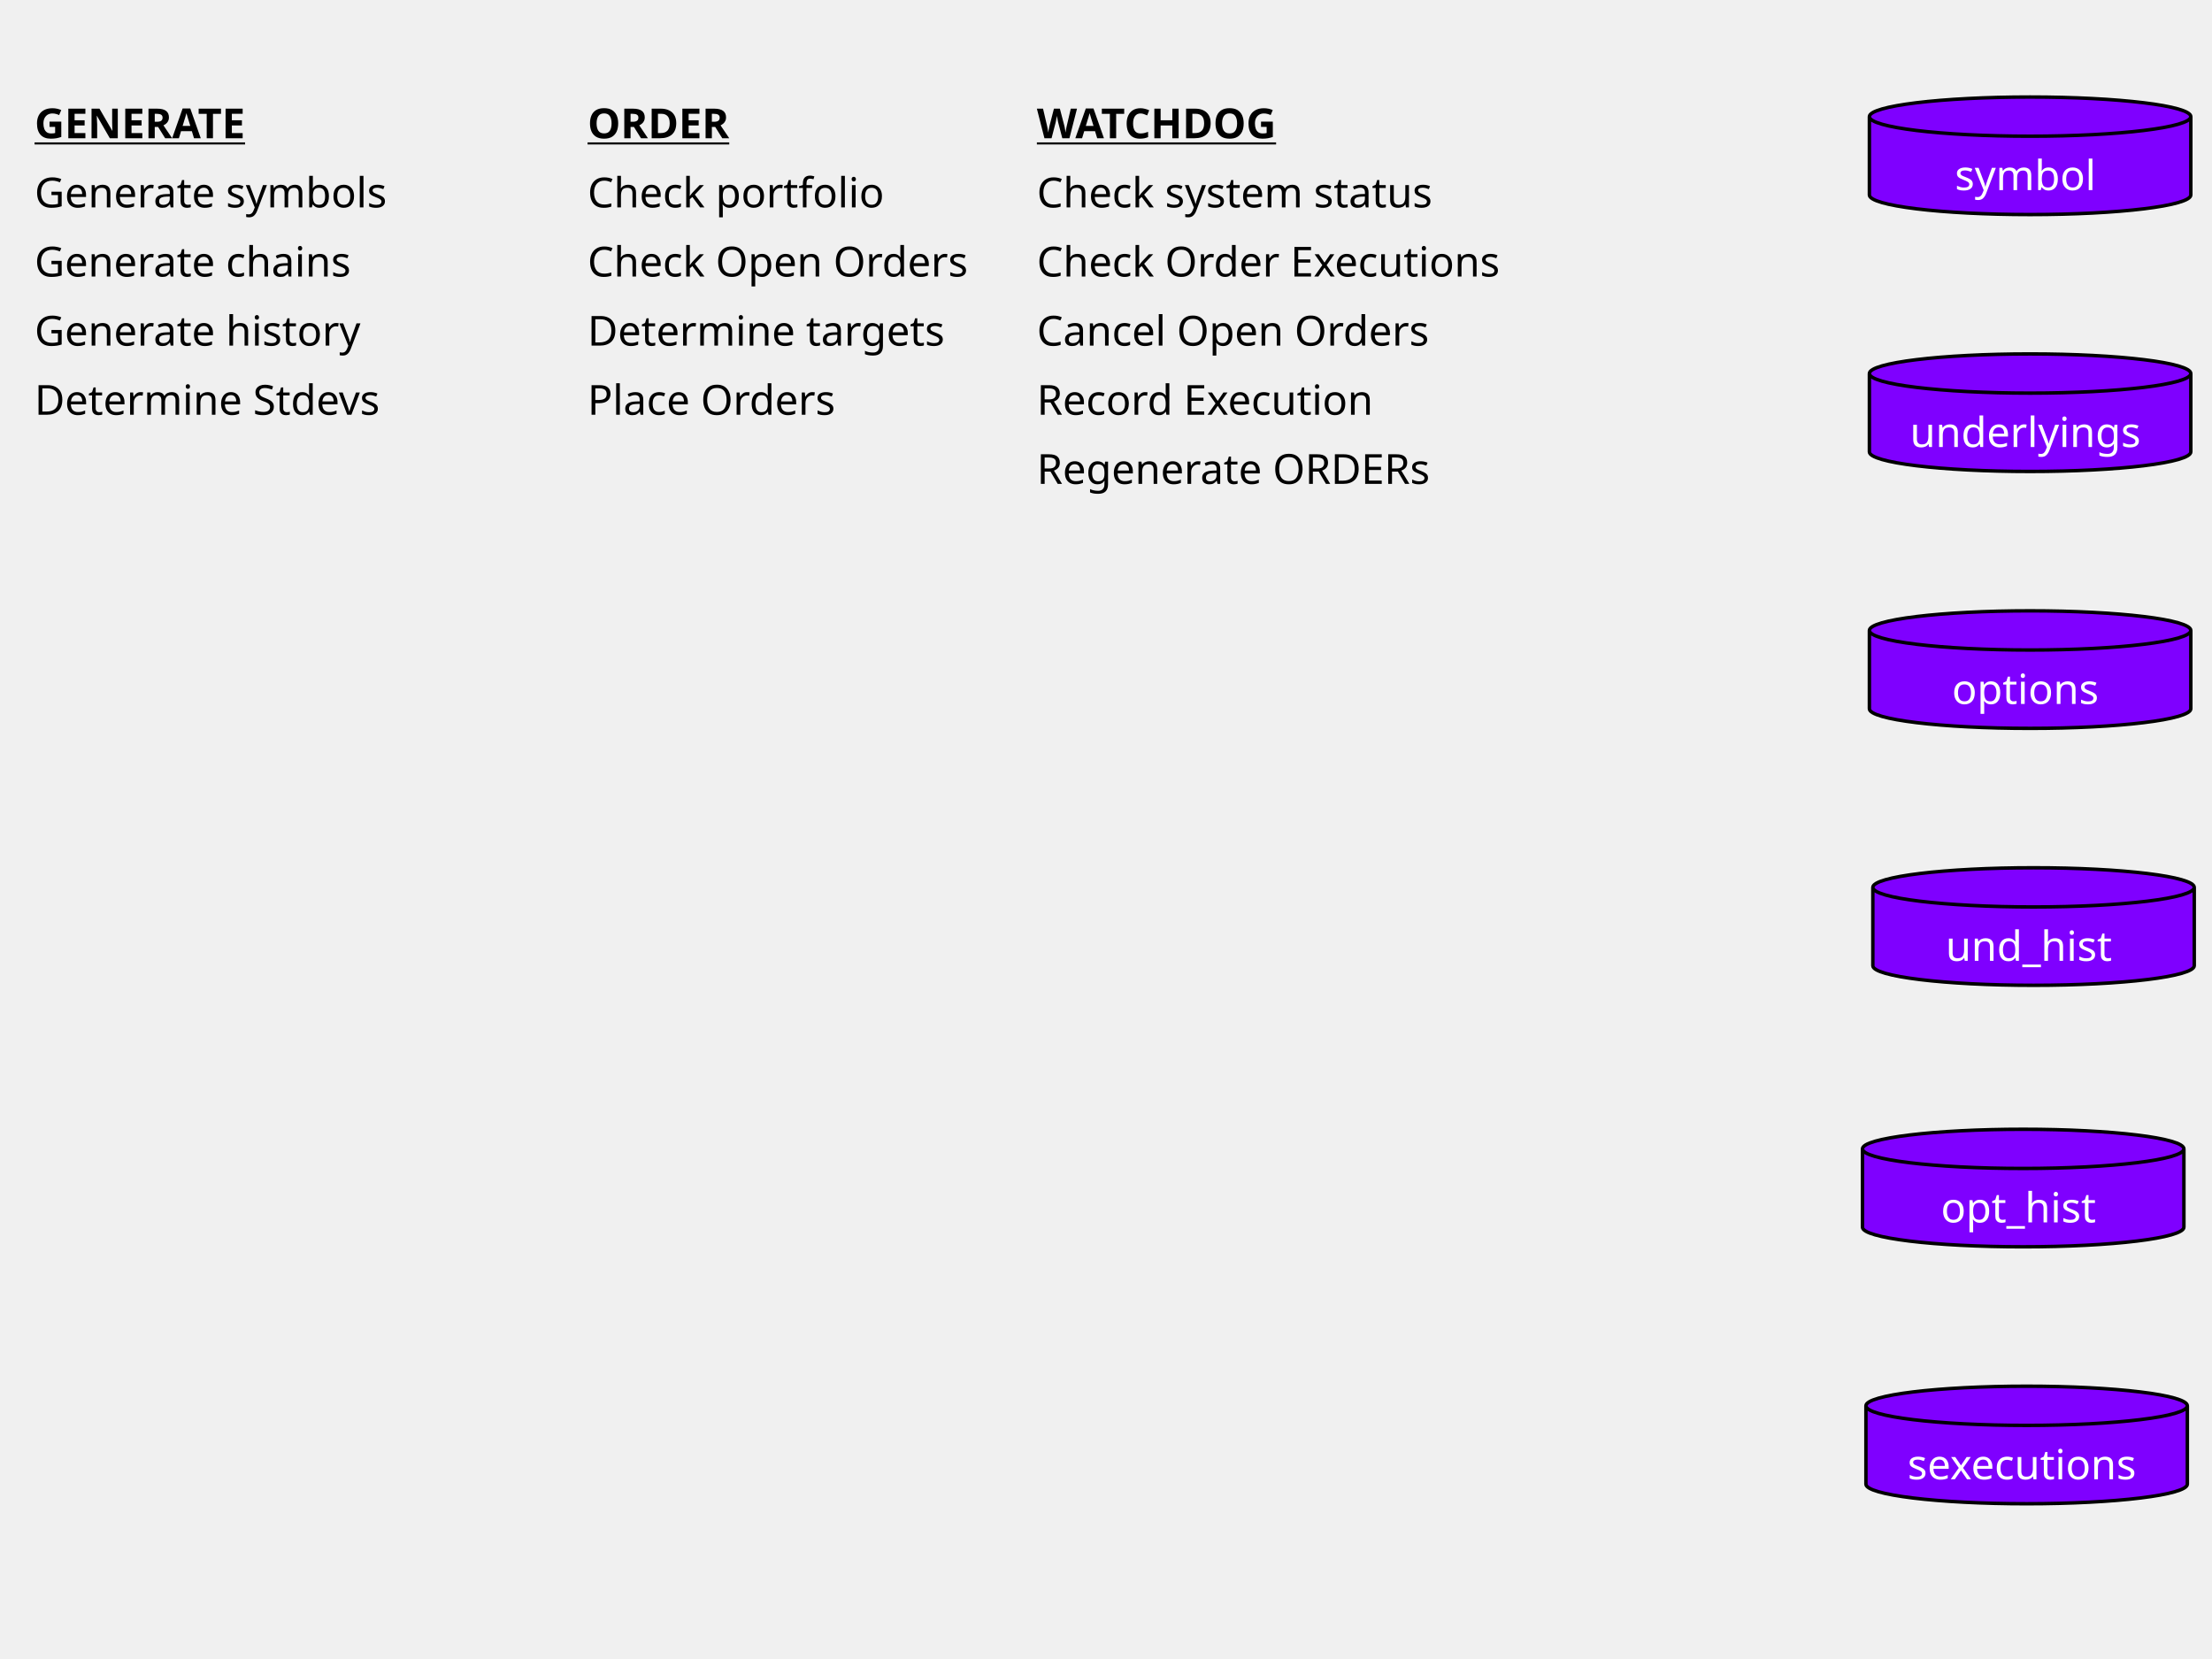
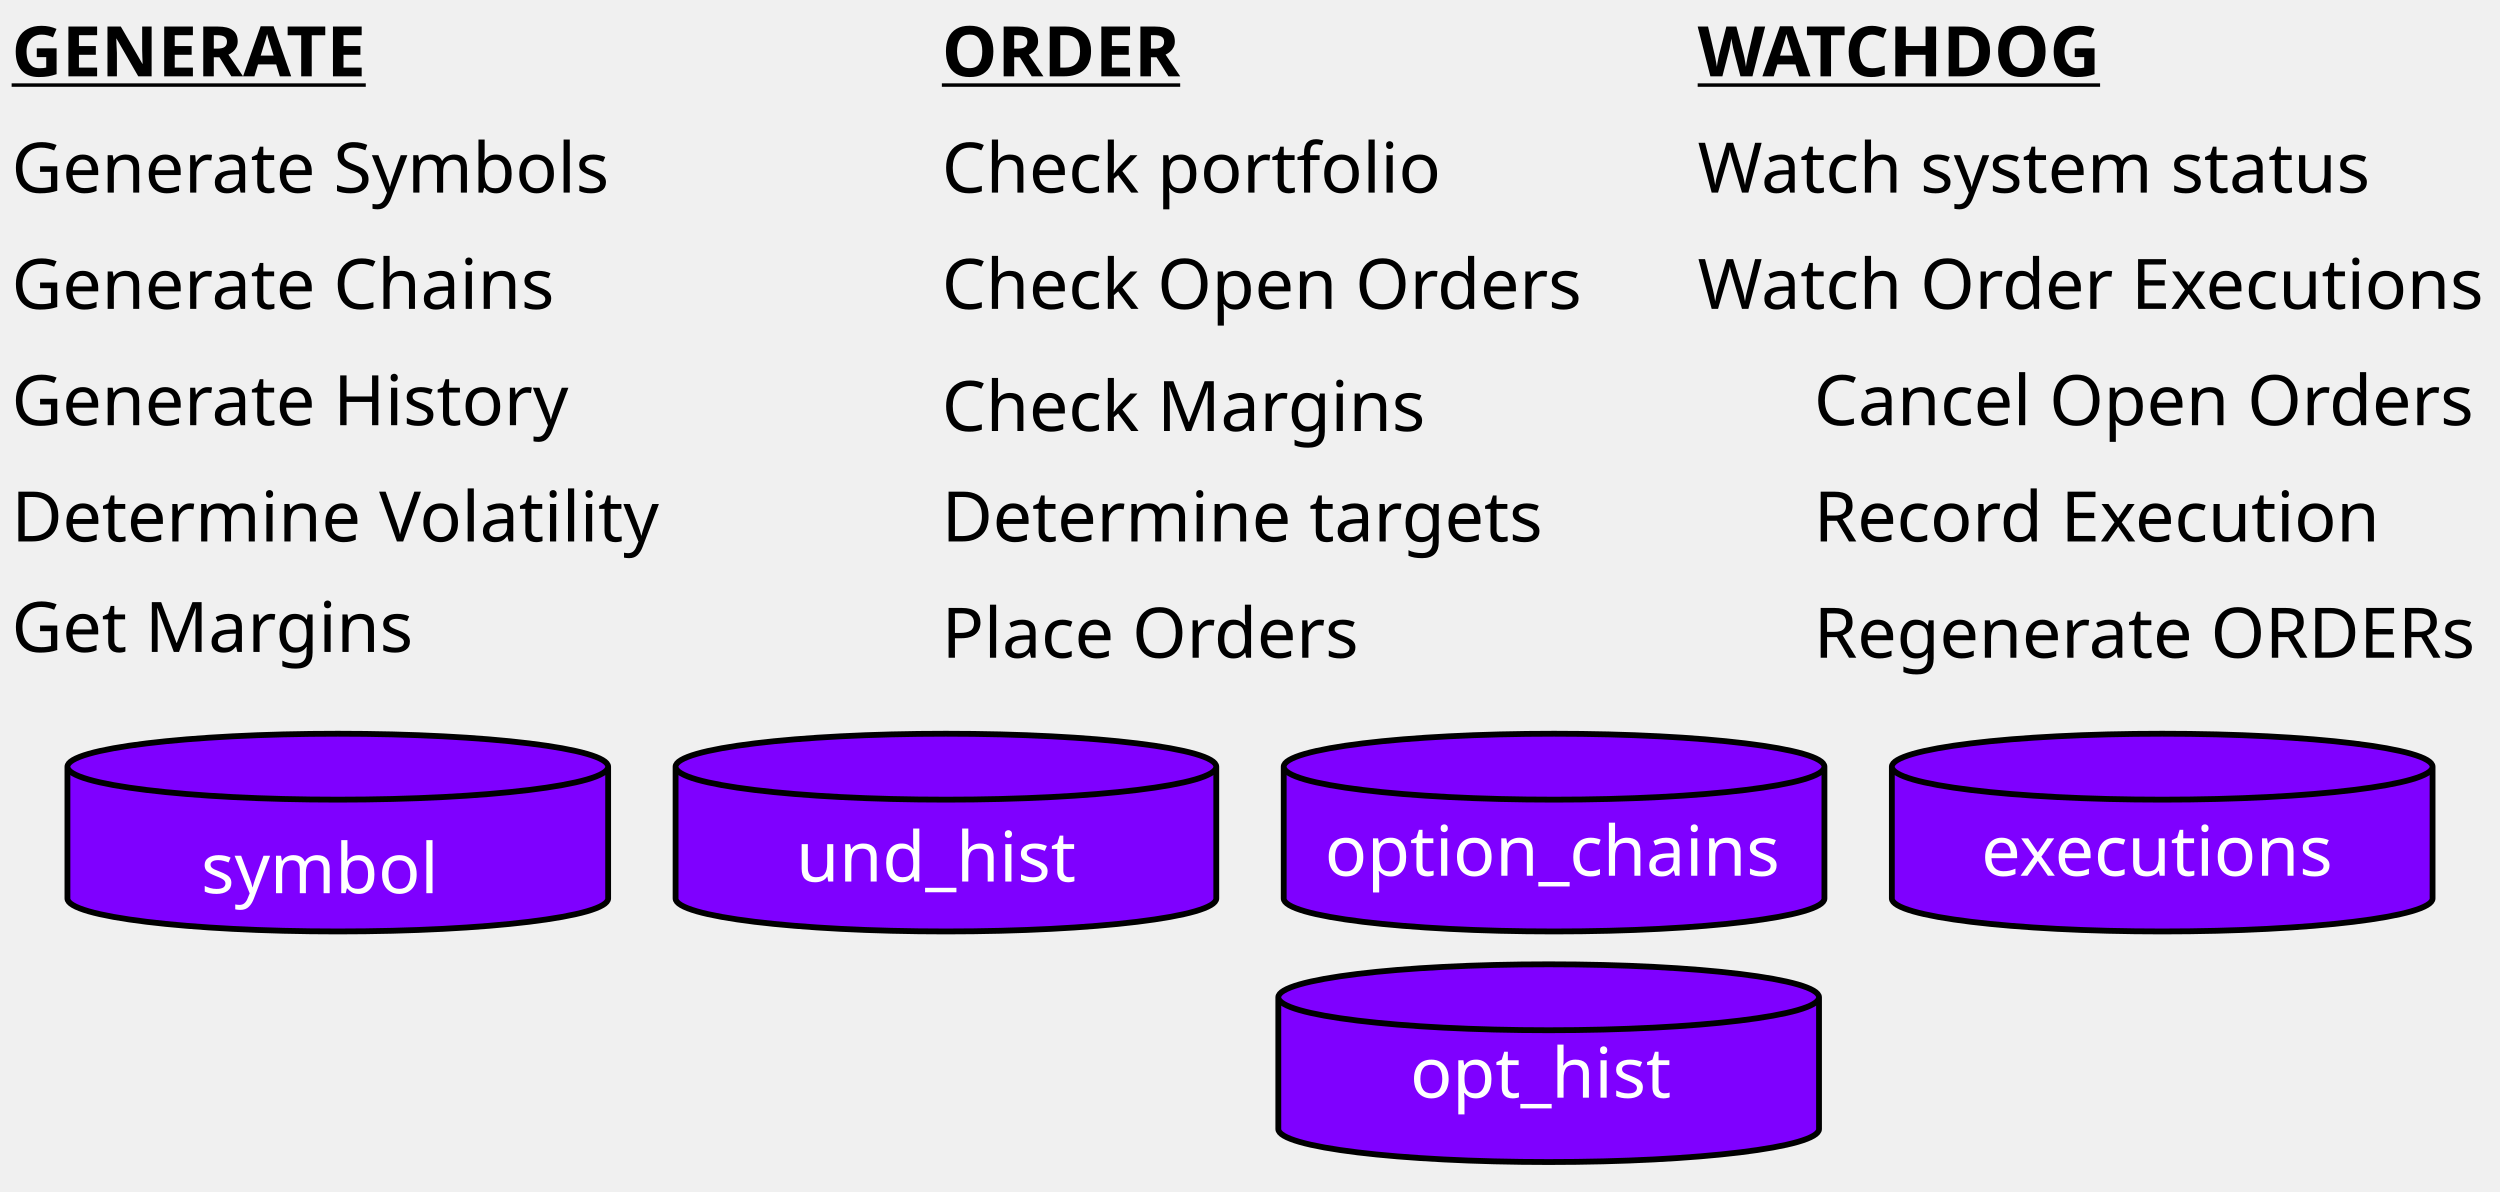
- <svg xmlns="http://www.w3.org/2000/svg" width="640" height="480">
+ <svg xmlns="http://www.w3.org/2000/svg" width="430" height="205">
  <g class="layer">
-     <path class="box" d="m634.87,256.74c0,3.13 -20.82,5.67 -46.5,5.67m46.5,-5.67l0,0c0,3.13 -20.82,5.67 -46.5,5.67c-25.68,0 -46.5,-2.54 -46.5,-5.67m0,0l0,0c0,-3.13 20.82,-5.67 46.5,-5.67c25.68,0 46.5,2.54 46.5,5.67l0,22.67c0,3.13 -20.82,5.67 -46.5,5.67c-25.68,0 -46.5,-2.54 -46.5,-5.67l0,-22.67z" fill="#7f00ff" id="svg_19" stroke="#000000" />
-     <text class="txt" fill="#ffffff" font-family="Sans-serif" font-size="12" id="svg_20" stroke="#e5e5e5" stroke-width="0" text-anchor="middle" x="587" xml:space="preserve" y="278">und_hist</text>
-     <path class="box" d="m633.87,182.4c0,3.13 -20.82,5.67 -46.5,5.67m46.5,-5.67l0,0c0,3.13 -20.82,5.67 -46.5,5.67c-25.68,0 -46.5,-2.54 -46.5,-5.67m0,0l0,0c0,-3.13 20.82,-5.67 46.5,-5.67c25.68,0 46.5,2.54 46.5,5.67l0,22.67c0,3.13 -20.82,5.67 -46.5,5.67c-25.68,0 -46.5,-2.54 -46.5,-5.67l0,-22.67z" fill="#7f00ff" id="svg_16" stroke="#000000" />
-     <text class="txt" fill="#ffffff" font-family="Sans-serif" font-size="12" id="svg_17" stroke="#e5e5e5" stroke-width="0" text-anchor="middle" x="586" xml:space="preserve" y="203.67">options</text>
-     <path class="box" d="m633.87,108.07c0,3.13 -20.82,5.67 -46.5,5.67m46.5,-5.67l0,0c0,3.13 -20.82,5.67 -46.5,5.67c-25.68,0 -46.5,-2.54 -46.5,-5.67m0,0l0,0c0,-3.13 20.82,-5.67 46.5,-5.67c25.68,0 46.5,2.54 46.5,5.67l0,22.67c0,3.13 -20.82,5.67 -46.5,5.67c-25.68,0 -46.5,-2.54 -46.5,-5.67l0,-22.67z" fill="#7f00ff" id="svg_13" stroke="#000000">underlyings</path>
-     <text class="txt" fill="#ffffff" font-family="Sans-serif" font-size="12" id="svg_14" stroke="#e5e5e5" stroke-width="0" text-anchor="middle" x="586" xml:space="preserve" y="129.33">underlyings</text>
-     <path class="box" d="m633.87,33.74c0,3.13 -20.82,5.67 -46.5,5.67m46.5,-5.67l0,0c0,3.13 -20.82,5.67 -46.5,5.67c-25.68,0 -46.5,-2.54 -46.5,-5.67m0,0l0,0c0,-3.13 20.82,-5.67 46.5,-5.67c25.68,0 46.5,2.54 46.5,5.67l0,22.67c0,3.13 -20.82,5.67 -46.5,5.67c-25.68,0 -46.5,-2.54 -46.5,-5.67l0,-22.67z" fill="#7f00ff" id="svg_2" stroke="#000000" />
-     <text class="txt" fill="#ffffff" font-family="Sans-serif" font-size="12" id="svg_3" stroke="#e5e5e5" stroke-width="0" text-anchor="middle" x="586" xml:space="preserve" y="55">symbol</text>
-     <path class="box" d="m632.87,406.74c0,3.13 -20.82,5.67 -46.5,5.67m46.5,-5.67l0,0c0,3.13 -20.82,5.67 -46.5,5.67c-25.68,0 -46.5,-2.54 -46.5,-5.67m0,0l0,0c0,-3.13 20.82,-5.67 46.5,-5.67c25.68,0 46.5,2.54 46.5,5.67l0,22.67c0,3.13 -20.82,5.67 -46.5,5.67c-25.68,0 -46.5,-2.54 -46.5,-5.67l0,-22.67z" fill="#7f00ff" id="svg_1" stroke="#000000" />
-     <text class="txt" fill="#ffffff" font-family="Sans-serif" font-size="12" id="svg_4" stroke="#e5e5e5" stroke-width="0" text-anchor="middle" x="585" xml:space="preserve" y="428">sexecutions</text>
-     <path class="box" d="m631.87,332.4c0,3.13 -20.82,5.67 -46.5,5.67m46.5,-5.67l0,0c0,3.13 -20.82,5.67 -46.5,5.67c-25.68,0 -46.5,-2.54 -46.5,-5.67m0,0l0,0c0,-3.13 20.82,-5.67 46.5,-5.67c25.68,0 46.5,2.54 46.5,5.67l0,22.67c0,3.13 -20.82,5.67 -46.5,5.67c-25.68,0 -46.5,-2.54 -46.5,-5.67l0,-22.67z" fill="#7f00ff" id="svg_5" stroke="#000000" />
-     <text class="txt" fill="#ffffff" font-family="Sans-serif" font-size="12" id="svg_6" stroke="#e5e5e5" stroke-width="0" text-anchor="middle" x="584" xml:space="preserve" y="353.67">opt_hist</text>
-     <text fill="#000000" font-family="Sans-serif" font-size="12" id="svg_15" stroke="#000000" stroke-width="0" text-anchor="start" x="170" xml:space="preserve" y="60">Check portfolio</text>
-     <text fill="#000000" font-family="Sans-serif" font-size="12" id="svg_18" stroke="#000000" stroke-width="0" text-anchor="start" x="170" xml:space="preserve" y="80">Check Open Orders</text>
-     <text fill="#000000" font-family="Sans-serif" font-size="12" id="svg_21" stroke="#000000" stroke-width="0" text-anchor="start" x="170" xml:space="preserve" y="100">Determine targets</text>
-     <text fill="#000000" font-family="Sans-serif" font-size="12" id="svg_22" stroke="#000000" stroke-width="0" text-anchor="start" transform="matrix(1 0 0 1 0 0)" x="170" xml:space="preserve" y="120">Place Orders</text>
-     <text fill="#000000" font-family="Sans-serif" font-size="12" font-weight="bold" id="svg_25" stroke="#000000" stroke-width="0" text-anchor="start" text-decoration="underline" x="170" xml:space="preserve" y="40">ORDER</text>
-     <text fill="#000000" font-family="Sans-serif" font-size="12" id="svg_26" stroke="#000000" stroke-width="0" text-anchor="start" x="300" xml:space="preserve" y="60">Check system status</text>
-     <text fill="#000000" font-family="Sans-serif" font-size="12" id="svg_27" stroke="#000000" stroke-width="0" text-anchor="start" x="300" xml:space="preserve" y="80">Check Order Executions</text>
-     <text fill="#000000" font-family="Sans-serif" font-size="12" id="svg_28" stroke="#000000" stroke-width="0" text-anchor="start" x="300" xml:space="preserve" y="100">Cancel Open Orders</text>
-     <text fill="#000000" font-family="Sans-serif" font-size="12" id="svg_29" stroke="#000000" stroke-width="0" text-anchor="start" x="300" xml:space="preserve" y="120">Record Execution</text>
-     <text fill="#000000" font-family="Sans-serif" font-size="12" font-weight="bold" id="svg_30" stroke="#000000" stroke-width="0" text-anchor="start" text-decoration="underline" transform="matrix(1 0 0 1 0 0)" x="300" xml:space="preserve" y="40">WATCHDOG</text>
-     <text fill="#000000" font-family="Sans-serif" font-size="12" id="svg_8" stroke="#000000" stroke-width="0" style="cursor: move;" text-anchor="start" x="10" xml:space="preserve" y="80">Generate chains</text>
-     <text fill="#000000" font-family="Sans-serif" font-size="12" id="svg_9" stroke="#000000" stroke-width="0" text-anchor="start" x="10" xml:space="preserve" y="100">Generate history</text>
-     <text fill="#000000" font-family="Sans-serif" font-size="12" id="svg_10" stroke="#000000" stroke-width="0" text-anchor="start" transform="matrix(1 0 0 1 0 0)" x="10" xml:space="preserve" y="120">Determine Stdevs</text>
-     <text fill="#000000" font-family="Sans-serif" font-size="12" id="svg_23" stroke="#000000" stroke-width="0" text-anchor="start" x="10" xml:space="preserve" y="60">Generate symbols</text>
-     <text fill="#000000" font-family="Sans-serif" font-size="12" font-weight="bold" id="svg_24" stroke="#000000" stroke-width="0" text-anchor="start" text-decoration="underline" transform="matrix(1 0 0 1 0 0)" x="10" xml:space="preserve" y="40">GENERATE</text>
-     <text fill="#000000" font-family="Sans-serif" font-size="12" id="svg_32" stroke="#000000" stroke-width="0" text-anchor="start" x="300" xml:space="preserve" y="140">Regenerate ORDERs</text>
+     <path class="box" d="m209.2,131.87c0,3.13 -20.82,5.67 -46.5,5.67m46.5,-5.67l0,0c0,3.13 -20.82,5.67 -46.5,5.67c-25.68,0 -46.5,-2.54 -46.5,-5.67m0,0l0,0c0,-3.13 20.82,-5.67 46.5,-5.67c25.68,0 46.5,2.54 46.5,5.67l0,22.67c0,3.13 -20.82,5.67 -46.5,5.67c-25.68,0 -46.5,-2.54 -46.5,-5.67l0,-22.67z" fill="#7f00ff" id="svg_19" stroke="#000000" transform="matrix(1 0 0 1 0 0)" />
+     <text class="txt" fill="#ffffff" font-family="Sans-serif" font-size="12" id="svg_20" stroke="#e5e5e5" stroke-width="0" text-anchor="middle" transform="matrix(1 0 0 1 0 0)" x="161" xml:space="preserve" y="151.63">und_hist</text>
+     <path class="box" d="m313.8,131.87c0,3.13 -20.82,5.67 -46.5,5.67m46.5,-5.67l0,0c0,3.13 -20.82,5.67 -46.5,5.67c-25.68,0 -46.5,-2.54 -46.5,-5.67m0,0l0,0c0,-3.13 20.82,-5.67 46.5,-5.67c25.68,0 46.5,2.54 46.5,5.67l0,22.67c0,3.13 -20.82,5.67 -46.5,5.67c-25.68,0 -46.5,-2.54 -46.5,-5.67l0,-22.67z" fill="#7f00ff" id="svg_16" stroke="#000000" transform="matrix(1 0 0 1 0 0)" />
+     <text class="txt" fill="#ffffff" font-family="Sans-serif" font-size="12" id="svg_17" stroke="#e5e5e5" stroke-width="0" text-anchor="middle" transform="matrix(1 0 0 1 0 0)" x="267" xml:space="preserve" y="150.63">option_chains</text>
+     <path class="box" d="m104.6,131.87c0,3.13 -20.82,5.67 -46.5,5.67m46.5,-5.67l0,0c0,3.13 -20.82,5.67 -46.5,5.67c-25.68,0 -46.5,-2.54 -46.5,-5.67m0,0l0,0c0,-3.13 20.82,-5.67 46.5,-5.67c25.68,0 46.5,2.54 46.5,5.67l0,22.67c0,3.13 -20.82,5.67 -46.5,5.67c-25.68,0 -46.5,-2.54 -46.5,-5.67l0,-22.67z" fill="#7f00ff" id="svg_2" stroke="#000000" transform="matrix(1 0 0 1 0 0)">Regenerate ORDERs</path>
+     <text class="txt" fill="#ffffff" font-family="Sans-serif" font-size="12" id="svg_3" stroke="#e5e5e5" stroke-width="0" text-anchor="middle" transform="matrix(1 0 0 1 0 0)" x="55" xml:space="preserve" y="153.63">symbol</text>
+     <path class="box" d="m418.4,131.87c0,3.13 -20.82,5.67 -46.5,5.67m46.5,-5.67l0,0c0,3.13 -20.82,5.67 -46.5,5.67c-25.68,0 -46.5,-2.54 -46.5,-5.67m0,0l0,0c0,-3.13 20.82,-5.67 46.5,-5.67c25.68,0 46.5,2.54 46.5,5.67l0,22.67c0,3.13 -20.82,5.67 -46.5,5.67c-25.68,0 -46.5,-2.54 -46.5,-5.67l0,-22.67z" fill="#7f00ff" id="svg_1" stroke="#000000" transform="matrix(1 0 0 1 0 0)" />
+     <text class="txt" fill="#ffffff" font-family="Sans-serif" font-size="12" id="svg_4" stroke="#e5e5e5" stroke-width="0" text-anchor="middle" transform="matrix(1 0 0 1 0 0)" x="371" xml:space="preserve" y="150.63">executions</text>
+     <path class="box" d="m312.87,171.53c0,3.13 -20.82,5.67 -46.5,5.67m46.5,-5.67l0,0c0,3.13 -20.82,5.67 -46.5,5.67c-25.68,0 -46.5,-2.54 -46.5,-5.67m0,0l0,0c0,-3.13 20.82,-5.67 46.5,-5.67c25.68,0 46.5,2.54 46.5,5.67l0,22.67c0,3.13 -20.82,5.67 -46.5,5.67c-25.68,0 -46.5,-2.54 -46.5,-5.67l0,-22.67z" fill="#7f00ff" id="svg_5" stroke="#000000" />
+     <text class="txt" fill="#ffffff" font-family="Sans-serif" font-size="12" id="svg_6" stroke="#e5e5e5" stroke-width="0" text-anchor="middle" x="265" xml:space="preserve" y="188.8">opt_hist</text>
+     <text fill="#000000" font-family="Sans-serif" font-size="12" id="svg_15" stroke="#000000" stroke-width="0" text-anchor="start" x="162" xml:space="preserve" y="33.13">Check portfolio</text>
+     <text fill="#000000" font-family="Sans-serif" font-size="12" id="svg_18" stroke="#000000" stroke-width="0" text-anchor="start" x="162" xml:space="preserve" y="53.13">Check Open Orders</text>
+     <text fill="#000000" font-family="Sans-serif" font-size="12" id="svg_21" stroke="#000000" stroke-width="0" text-anchor="start" x="162" xml:space="preserve" y="93.13">Determine targets</text>
+     <text fill="#000000" font-family="Sans-serif" font-size="12" id="svg_22" stroke="#000000" stroke-width="0" text-anchor="start" x="162" xml:space="preserve" y="113.13">Place Orders</text>
+     <text fill="#000000" font-family="Sans-serif" font-size="12" font-weight="bold" id="svg_25" stroke="#000000" stroke-width="0" text-anchor="start" text-decoration="underline" x="162" xml:space="preserve" y="13.13">ORDER</text>
+     <text fill="#000000" font-family="Sans-serif" font-size="12" id="svg_26" stroke="#000000" stroke-width="0" text-anchor="start" x="292" xml:space="preserve" y="33.13">Watch system status</text>
+     <text fill="#000000" font-family="Sans-serif" font-size="12" id="svg_27" stroke="#000000" stroke-width="0" text-anchor="start" x="292" xml:space="preserve" y="53.13">Watch Order Executions</text>
+     <text fill="#000000" font-family="Sans-serif" font-size="12" id="svg_28" stroke="#000000" stroke-width="0" text-anchor="start" x="312" xml:space="preserve" y="73.13">Cancel Open Orders</text>
+     <text fill="#000000" font-family="Sans-serif" font-size="12" id="svg_29" stroke="#000000" stroke-width="0" text-anchor="start" x="312" xml:space="preserve" y="93.13">Record Execution</text>
+     <text fill="#000000" font-family="Sans-serif" font-size="12" font-weight="bold" id="svg_30" stroke="#000000" stroke-width="0" text-anchor="start" text-decoration="underline" x="292" xml:space="preserve" y="13.13">WATCHDOG</text>
+     <text fill="#000000" font-family="Sans-serif" font-size="12" id="svg_8" stroke="#000000" stroke-width="0" text-anchor="start" x="2" xml:space="preserve" y="53.13">Generate Chains</text>
+     <text fill="#000000" font-family="Sans-serif" font-size="12" id="svg_9" stroke="#000000" stroke-width="0" text-anchor="start" x="2" xml:space="preserve" y="73.13">Generate History</text>
+     <text fill="#000000" font-family="Sans-serif" font-size="12" id="svg_10" stroke="#000000" stroke-width="0" text-anchor="start" x="2" xml:space="preserve" y="93.13">Determine Volatility</text>
+     <text fill="#000000" font-family="Sans-serif" font-size="12" font-weight="bold" id="svg_24" stroke="#000000" stroke-width="0" text-anchor="start" text-decoration="underline" x="2" xml:space="preserve" y="13.13">GENERATE</text>
+     <text fill="#000000" font-family="Sans-serif" font-size="12" id="svg_23" stroke="#000000" stroke-width="0" text-anchor="start" x="2" xml:space="preserve" y="33.13">Generate Symbols</text>
+     <text fill="#000000" font-family="Sans-serif" font-size="12" id="svg_32" stroke="#000000" stroke-width="0" text-anchor="start" x="312" xml:space="preserve" y="113.13">Regenerate ORDERs</text>
+     <text fill="#000000" font-family="Sans-serif" font-size="12" id="svg_11" stroke="#000000" stroke-width="0" text-anchor="start" x="162" xml:space="preserve" y="74.13">Check Margins</text>
+     <text fill="#000000" font-family="Sans-serif" font-size="12" id="svg_7" stroke="#000000" stroke-width="0" style="cursor: move;" text-anchor="start" transform="matrix(1 0 0 1 0 0)" x="2" xml:space="preserve" y="112.13">Get Margins</text>
  </g>
</svg>
